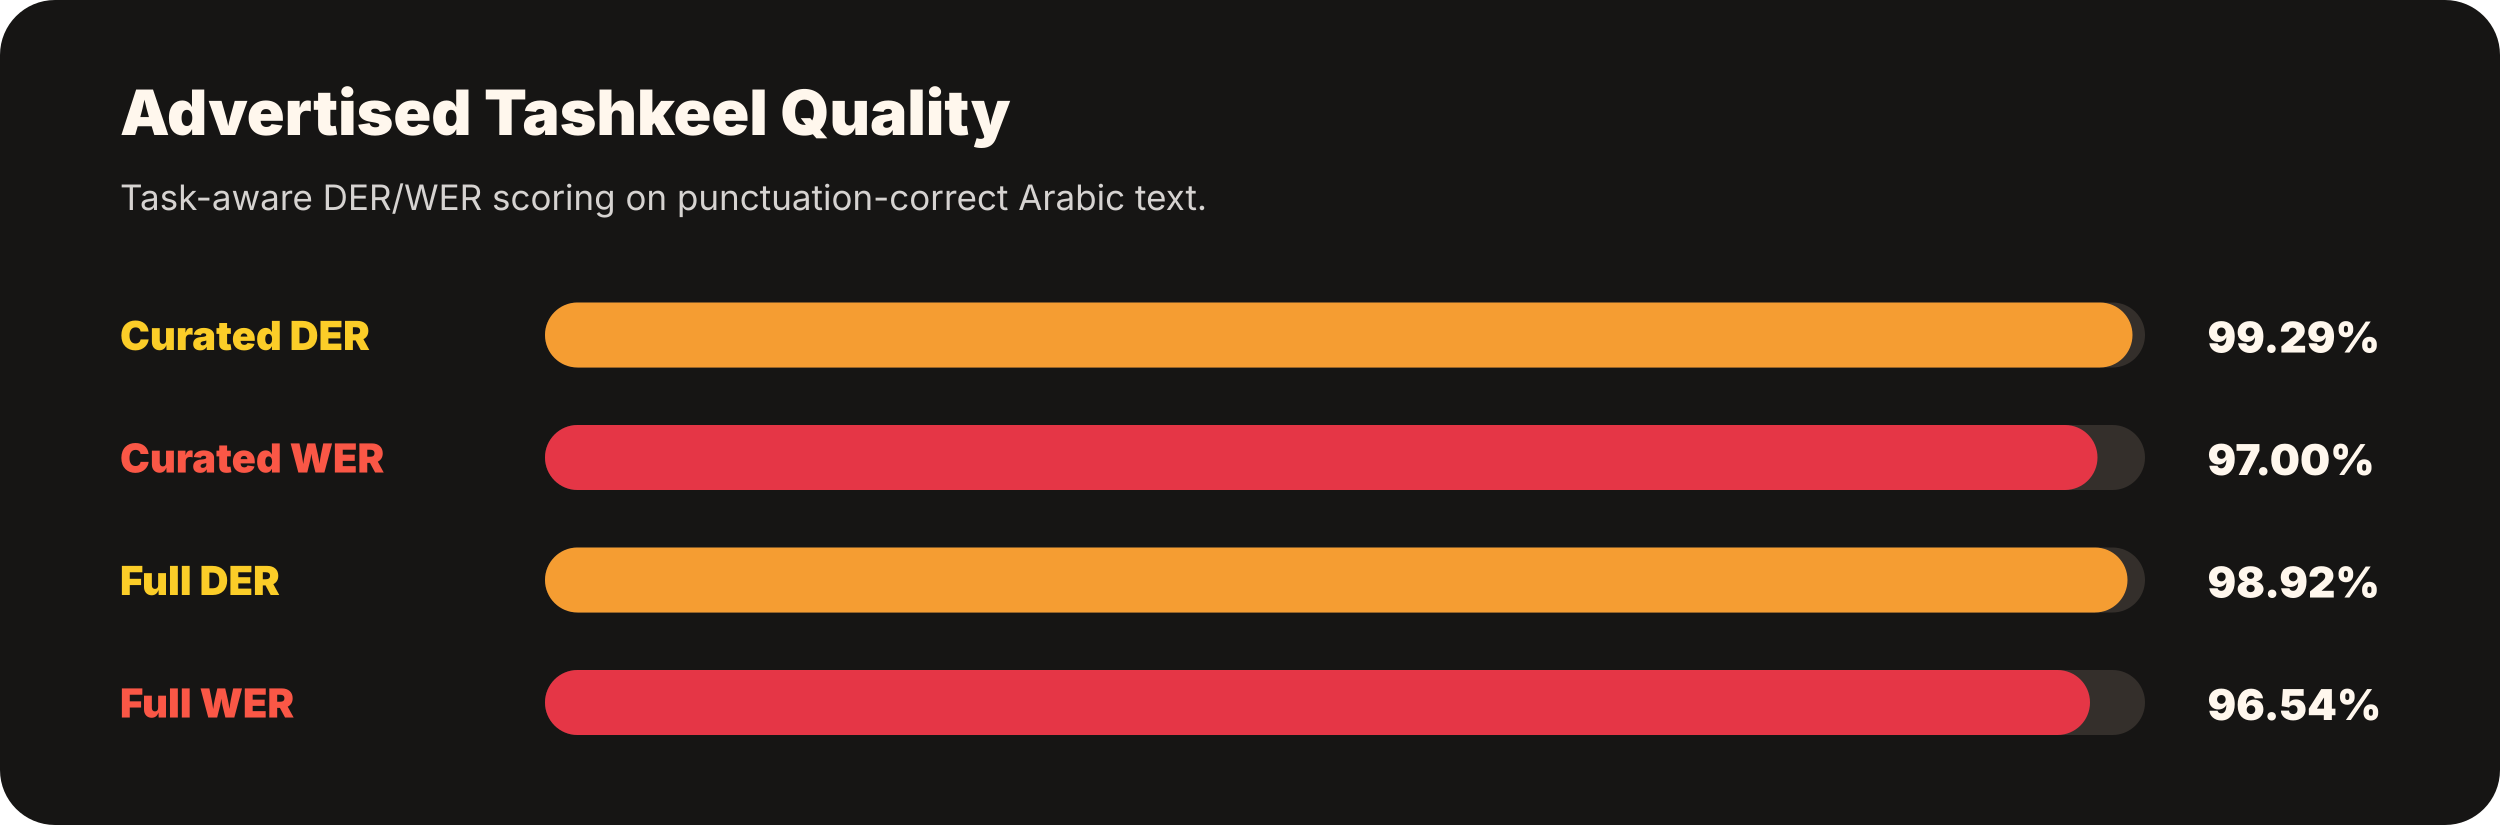
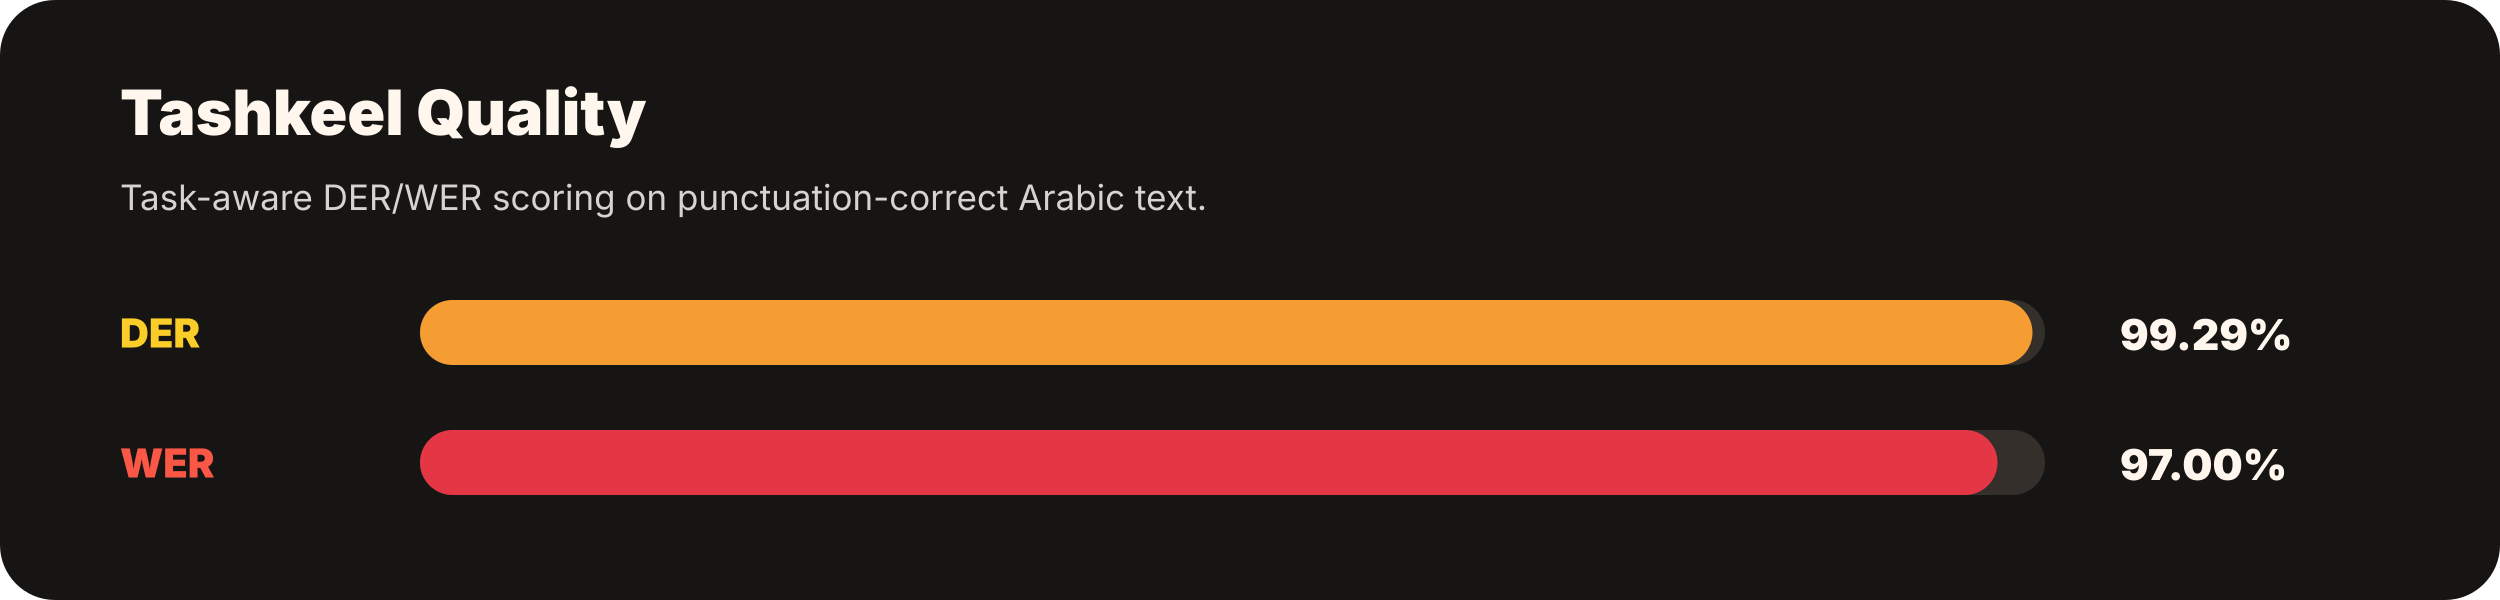
- <svg xmlns="http://www.w3.org/2000/svg" width="1000" height="330" viewBox="0 0 1000 330" fill="none" role="img" aria-labelledby="title desc">
-   <rect width="1000" height="330" rx="22" fill="#161514" />
-   <text x="48" y="54" font-family="Inter, Segoe UI, Arial, sans-serif" font-size="25" font-weight="900" fill="#FFF7ED">Advertised Tashkeel Quality</text>
+ <svg xmlns="http://www.w3.org/2000/svg" width="1000" height="240" viewBox="0 0 1000 240" fill="none" role="img" aria-labelledby="title desc">
+   <rect width="1000" height="240" rx="22" fill="#161514" />
+   <text x="48" y="54" font-family="Inter, Segoe UI, Arial, sans-serif" font-size="25" font-weight="900" fill="#FFF7ED">Tashkeel Quality</text>
  <text x="48" y="84" font-family="Inter, Segoe UI, Arial, sans-serif" font-size="14" fill="#D6D3D1">Task-aware DER/WER scoring on punctuation-correct Arabic text.</text>
-   <g transform="translate(48 117)">
-     <text x="0" y="23" font-family="Inter, Segoe UI, Arial, sans-serif" font-size="16" font-weight="900" fill="#FBCD28">Curated DER</text>
-     <rect x="170" y="4" width="640" height="26" rx="13" fill="#342F2B" />
-     <rect x="170" y="4" width="635" height="26" rx="13" fill="#F59D32" />
-     <text x="835" y="24" font-family="Inter, Segoe UI, Arial, sans-serif" font-size="17" font-weight="900" fill="#FFF7ED">99.29%</text>
+   <g transform="translate(48 116)">
+     <text x="0" y="23" font-family="Inter, Segoe UI, Arial, sans-serif" font-size="16" font-weight="900" fill="#FBCD28">DER</text>
+     <rect x="120" y="4" width="650" height="26" rx="13" fill="#342F2B" />
+     <rect x="120" y="4" width="645" height="26" rx="13" fill="#F59D32" />
+     <text x="800" y="24" font-family="Inter, Segoe UI, Arial, sans-serif" font-size="17" font-weight="900" fill="#FFF7ED">99.29%</text>
  </g>
-   <g transform="translate(48 166)">
-     <text x="0" y="23" font-family="Inter, Segoe UI, Arial, sans-serif" font-size="16" font-weight="900" fill="#FA5746">Curated WER</text>
-     <rect x="170" y="4" width="640" height="26" rx="13" fill="#342F2B" />
-     <rect x="170" y="4" width="621" height="26" rx="13" fill="#E53646" />
-     <text x="835" y="24" font-family="Inter, Segoe UI, Arial, sans-serif" font-size="17" font-weight="900" fill="#FFF7ED">97.00%</text>
-   </g>
-   <g transform="translate(48 215)">
-     <text x="0" y="23" font-family="Inter, Segoe UI, Arial, sans-serif" font-size="16" font-weight="900" fill="#FBCD28">Full DER</text>
-     <rect x="170" y="4" width="640" height="26" rx="13" fill="#342F2B" />
-     <rect x="170" y="4" width="633" height="26" rx="13" fill="#F59D32" />
-     <text x="835" y="24" font-family="Inter, Segoe UI, Arial, sans-serif" font-size="17" font-weight="900" fill="#FFF7ED">98.92%</text>
-   </g>
-   <g transform="translate(48 264)">
-     <text x="0" y="23" font-family="Inter, Segoe UI, Arial, sans-serif" font-size="16" font-weight="900" fill="#FA5746">Full WER</text>
-     <rect x="170" y="4" width="640" height="26" rx="13" fill="#342F2B" />
-     <rect x="170" y="4" width="618" height="26" rx="13" fill="#E53646" />
-     <text x="835" y="24" font-family="Inter, Segoe UI, Arial, sans-serif" font-size="17" font-weight="900" fill="#FFF7ED">96.54%</text>
+   <g transform="translate(48 168)">
+     <text x="0" y="23" font-family="Inter, Segoe UI, Arial, sans-serif" font-size="16" font-weight="900" fill="#FA5746">WER</text>
+     <rect x="120" y="4" width="650" height="26" rx="13" fill="#342F2B" />
+     <rect x="120" y="4" width="631" height="26" rx="13" fill="#E53646" />
+     <text x="800" y="24" font-family="Inter, Segoe UI, Arial, sans-serif" font-size="17" font-weight="900" fill="#FFF7ED">97.00%</text>
  </g>
</svg>
